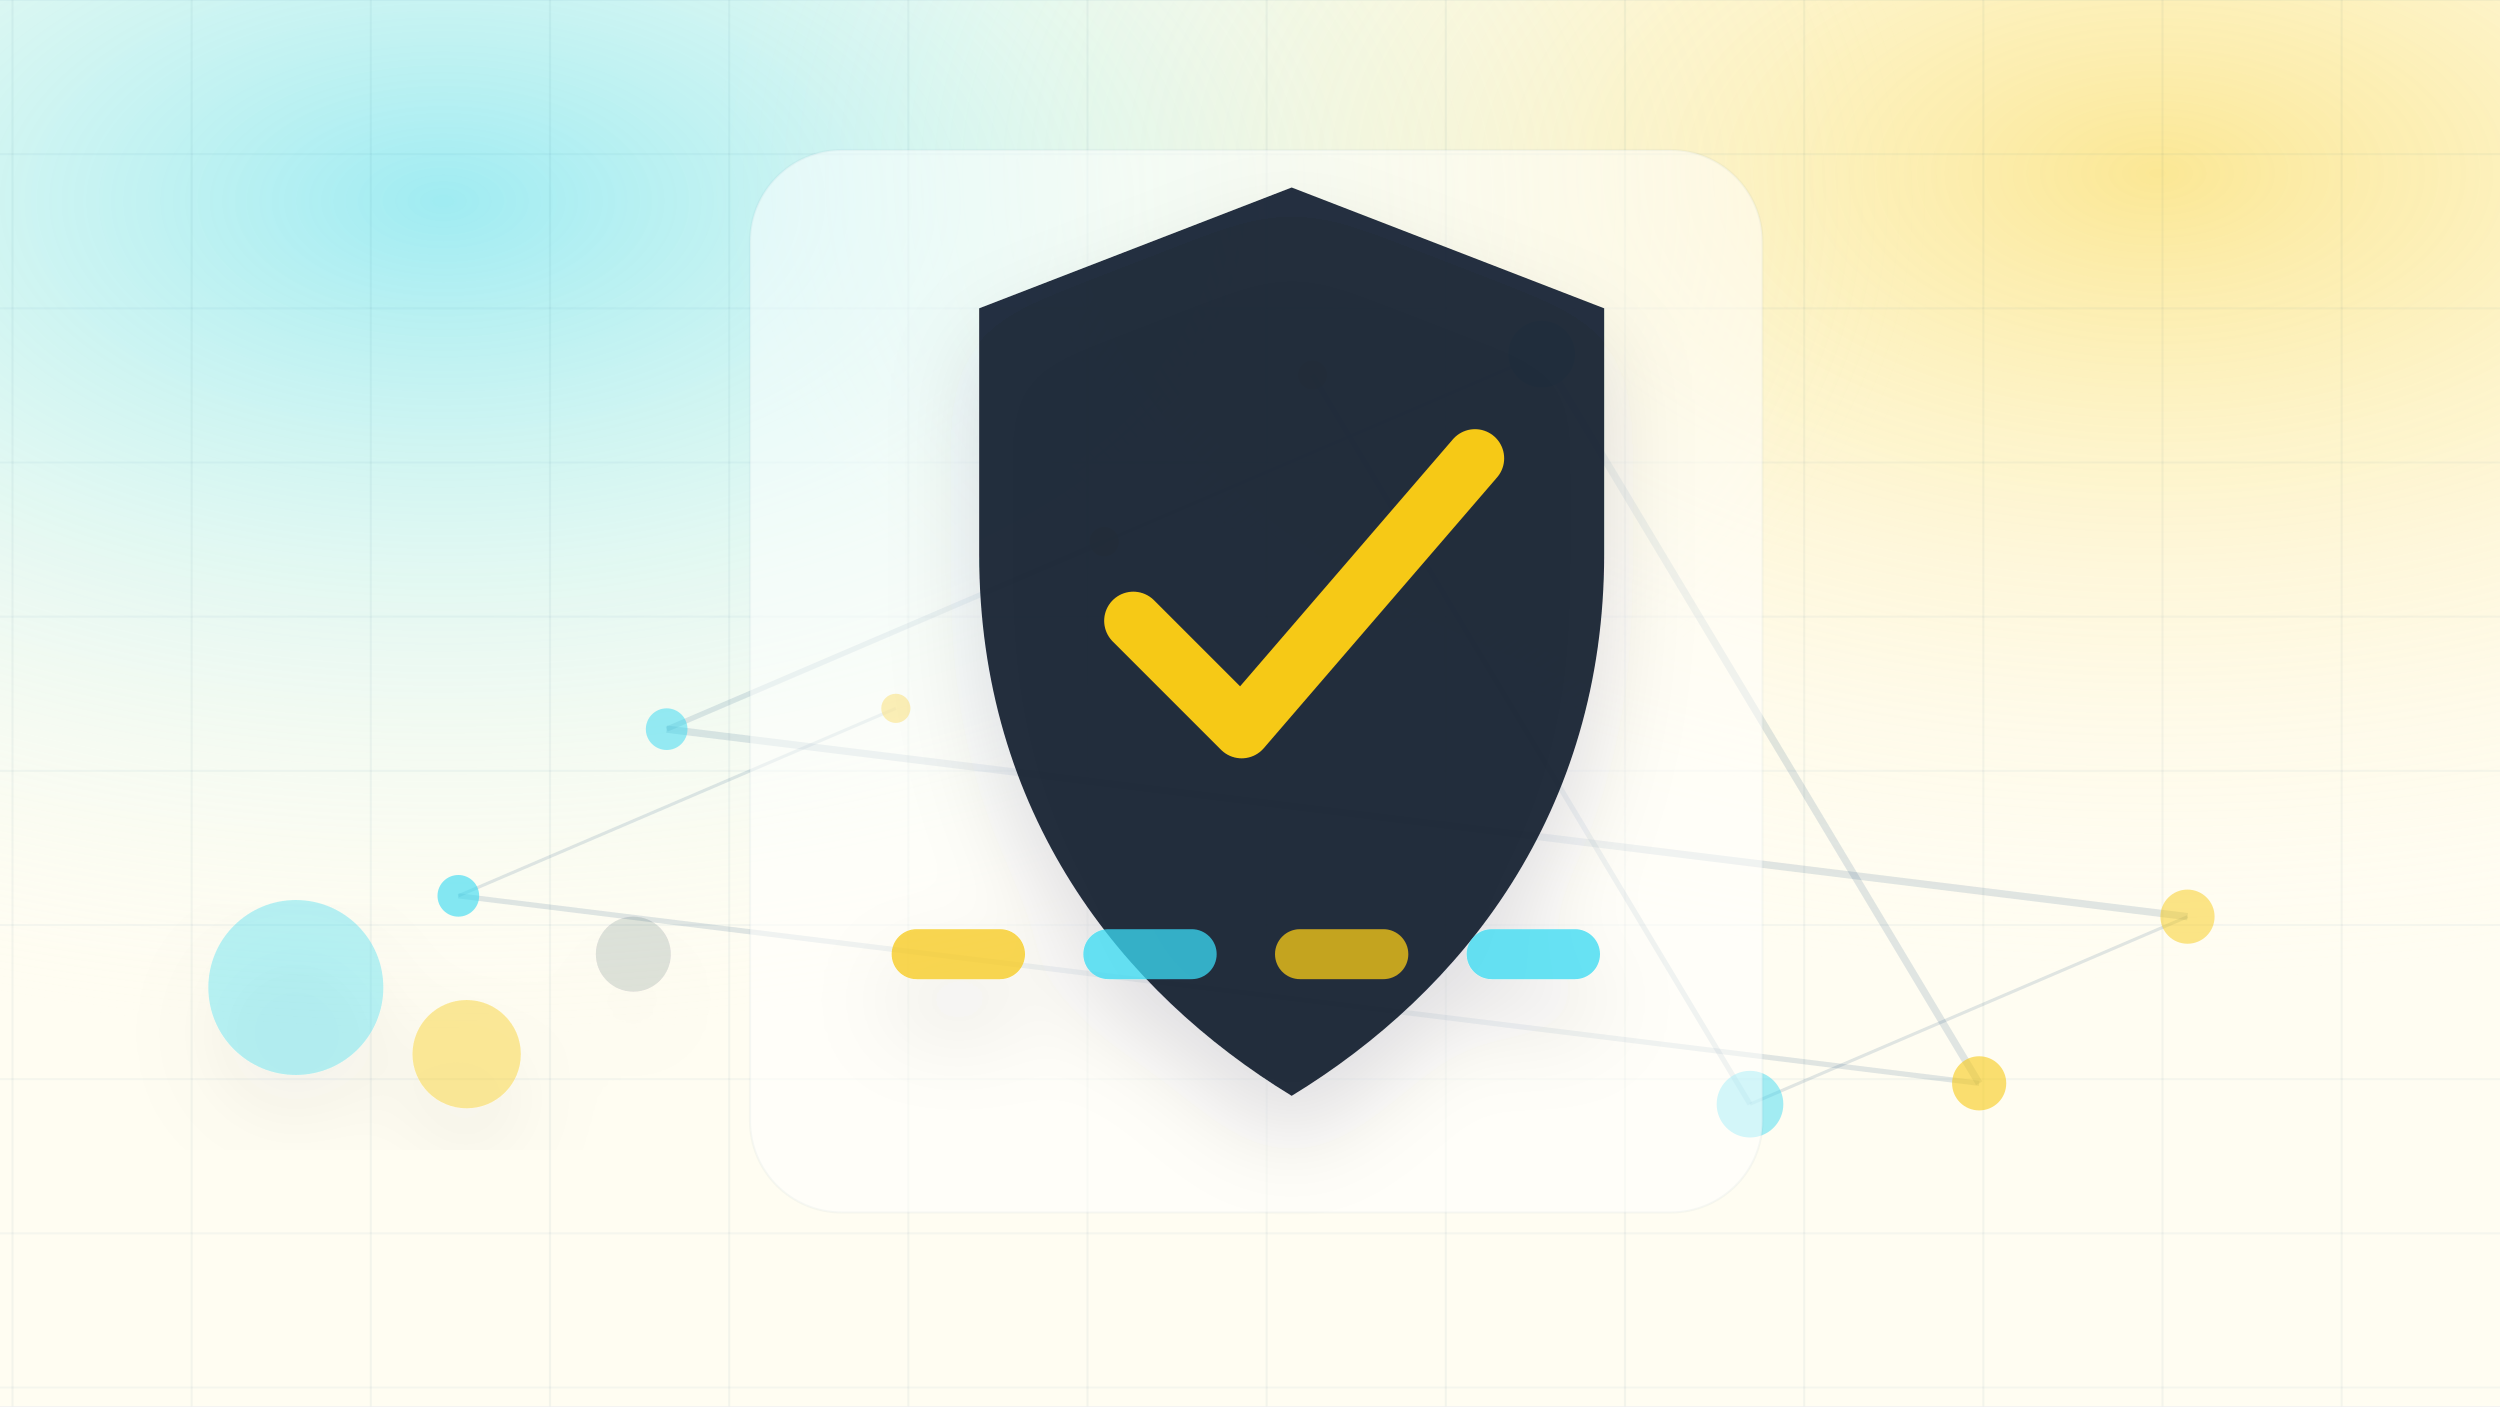
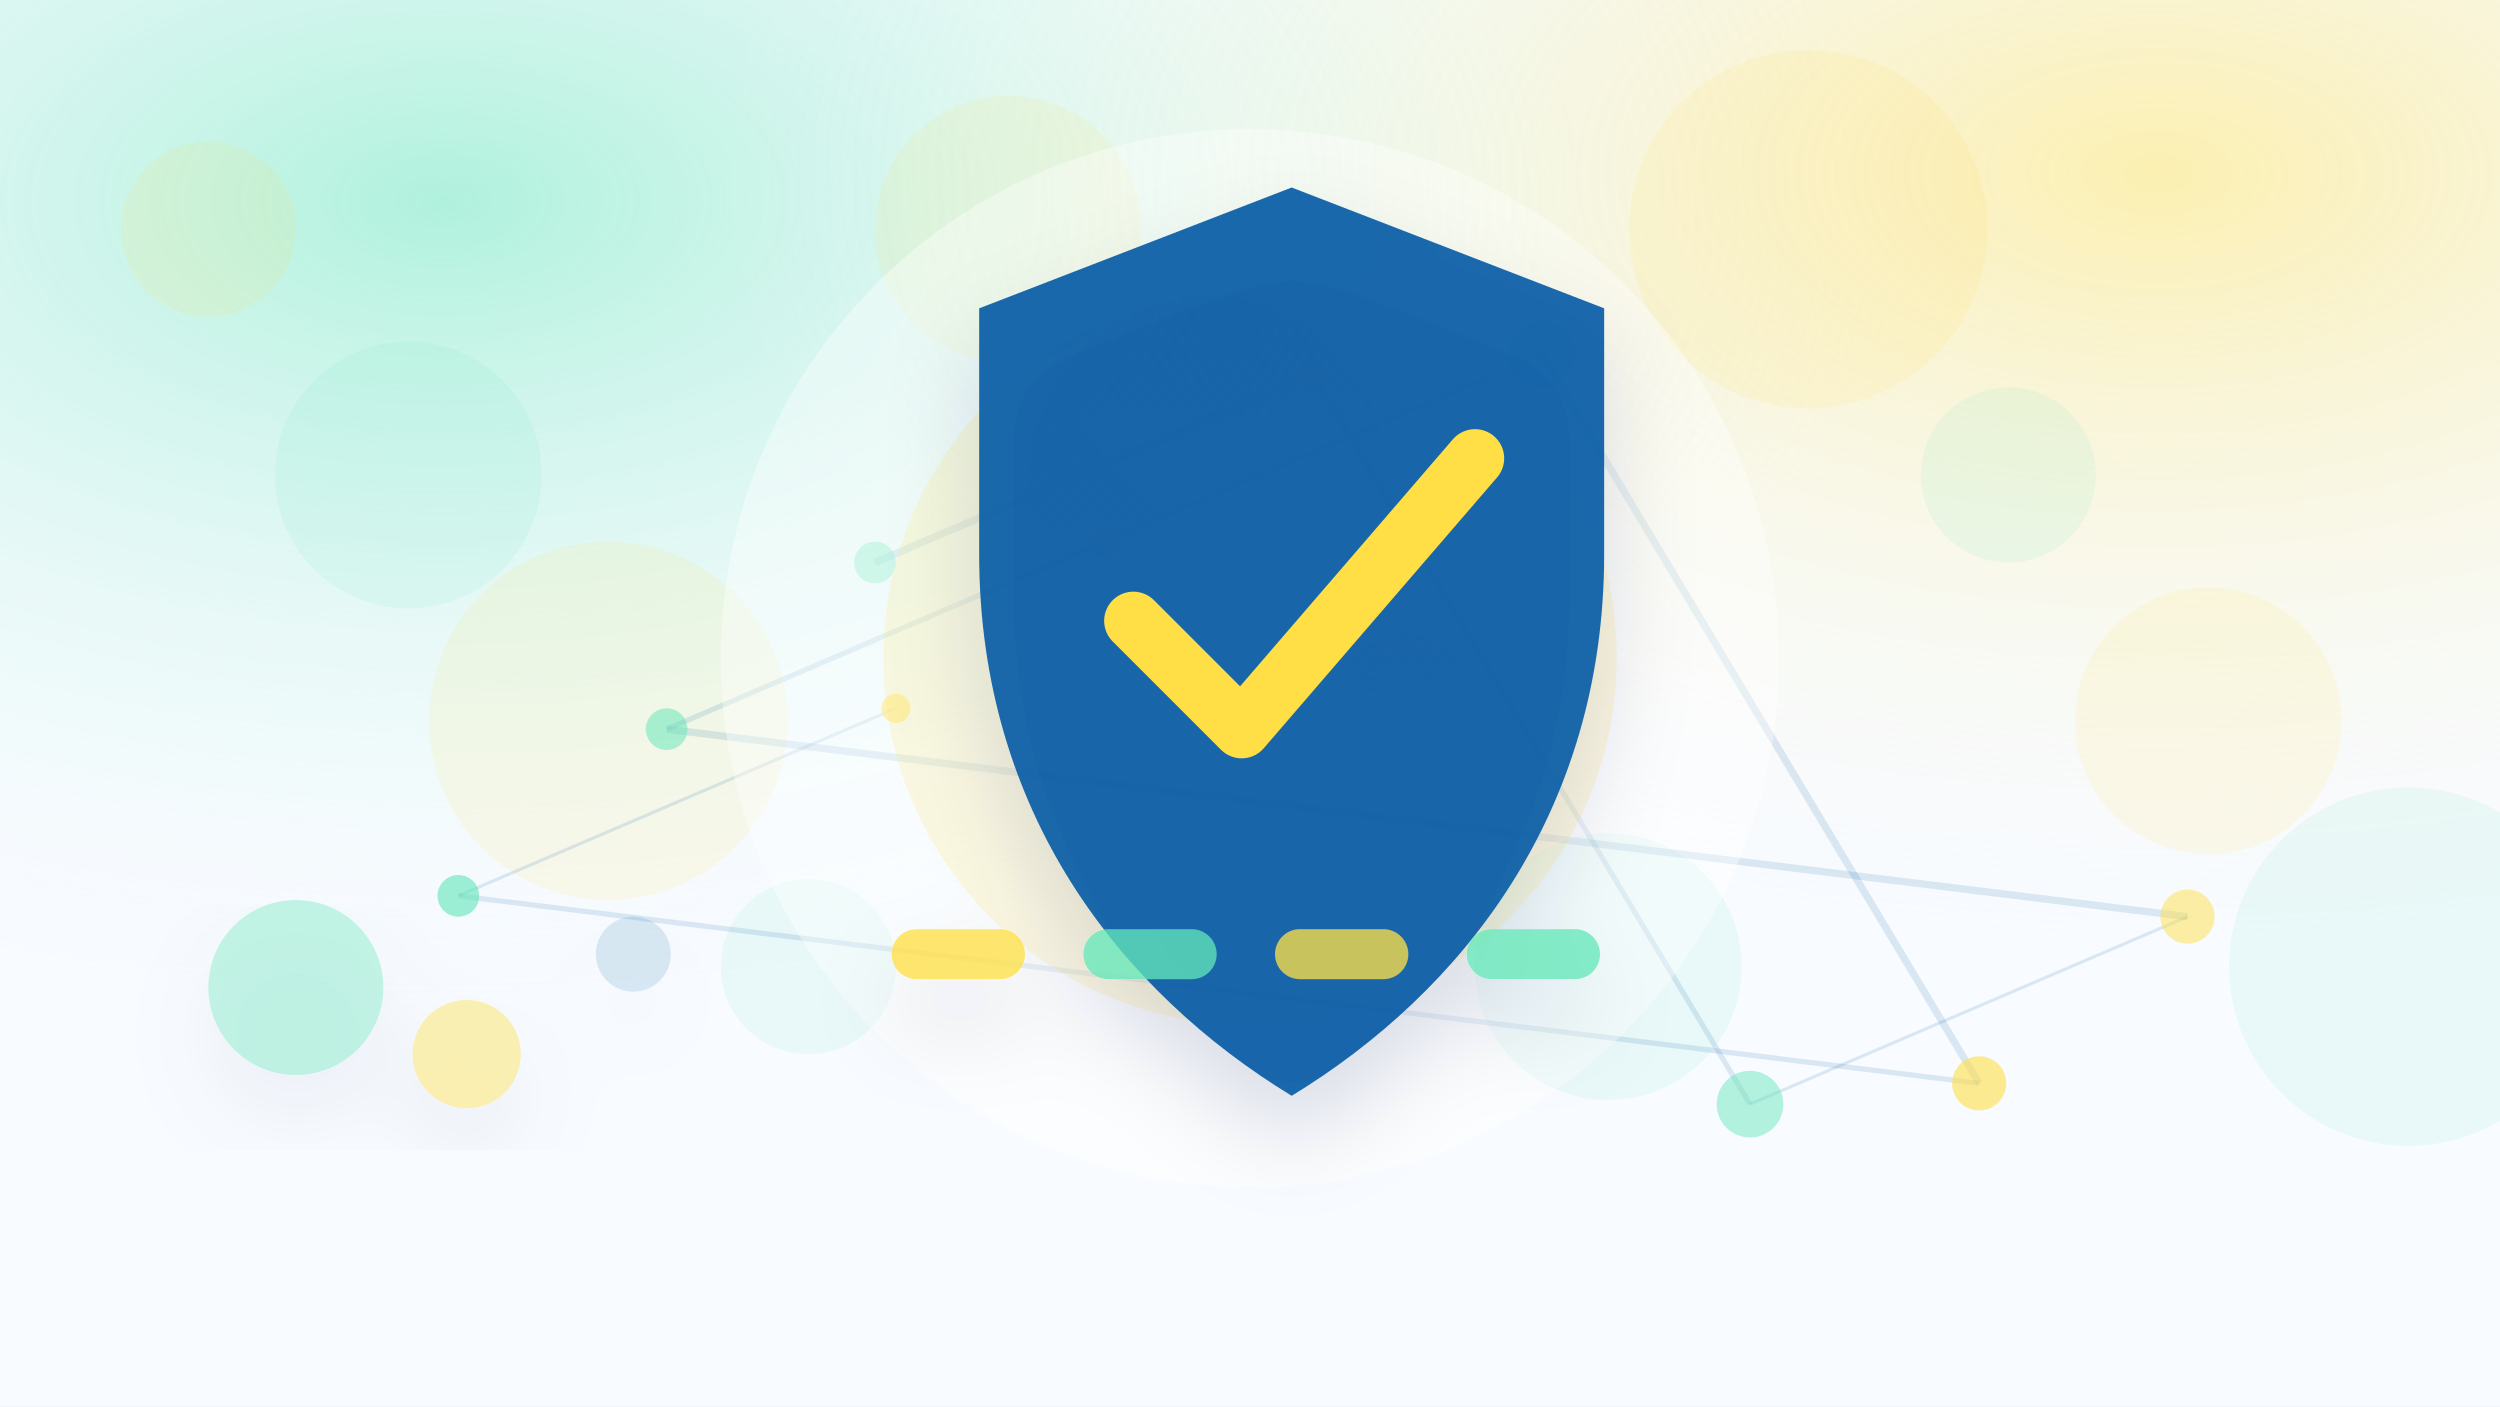
<svg xmlns="http://www.w3.org/2000/svg" width="1200" height="675" viewBox="0 0 1200 675" role="img" aria-labelledby="title desc">
  <defs>
    <radialGradient id="g1" cx="18%" cy="14%" r="60%">
-       <stop stop-color="#38d9f2" stop-opacity=".48" />
-       <stop offset="1" stop-color="#fffdf2" stop-opacity="0" />
+       <stop stop-color="#62e6b8" stop-opacity=".48" />
+       <stop offset="1" stop-color="#f8fbff" stop-opacity="0" />
    </radialGradient>
    <radialGradient id="g2" cx="86%" cy="12%" r="58%">
-       <stop stop-color="#f6c915" stop-opacity=".42" />
-       <stop offset="1" stop-color="#fffdf2" stop-opacity="0" />
+       <stop stop-color="#ffdf45" stop-opacity=".42" />
+       <stop offset="1" stop-color="#f8fbff" stop-opacity="0" />
    </radialGradient>
    <linearGradient id="split" x1="0" x2="1">
-       <stop stop-color="#fffdf2" />
+       <stop stop-color="#f8fbff" />
+       <stop offset=".55" stop-color="#f8fbff" />
      <stop offset=".55" stop-color="#fffdf2" />
-       <stop offset=".55" stop-color="#eef8ff" />
-       <stop offset="1" stop-color="#fff7d1" />
+       <stop offset="1" stop-color="#eef8ff" />
    </linearGradient>
    <filter id="shadow" x="-20%" y="-20%" width="140%" height="140%">
      <feDropShadow dx="0" dy="22" stdDeviation="22" flood-color="#12213a" flood-opacity=".14" />
    </filter>
  </defs>
-   <rect width="1200" height="675" fill="#fffdf2" />
+   <rect width="1200" height="675" fill="#f8fbff" />
  <rect width="1200" height="675" fill="url(#g1)" />
  <rect width="1200" height="675" fill="url(#g2)" />
  <g opacity=".9">
-     <path d="M-80 0V675" stroke="#164b7a" stroke-opacity=".055" />
-     <path d="M6 0V675" stroke="#164b7a" stroke-opacity=".055" />
-     <path d="M92 0V675" stroke="#164b7a" stroke-opacity=".055" />
-     <path d="M178 0V675" stroke="#164b7a" stroke-opacity=".055" />
-     <path d="M264 0V675" stroke="#164b7a" stroke-opacity=".055" />
-     <path d="M350 0V675" stroke="#164b7a" stroke-opacity=".055" />
-     <path d="M436 0V675" stroke="#164b7a" stroke-opacity=".055" />
-     <path d="M522 0V675" stroke="#164b7a" stroke-opacity=".055" />
-     <path d="M608 0V675" stroke="#164b7a" stroke-opacity=".055" />
-     <path d="M694 0V675" stroke="#164b7a" stroke-opacity=".055" />
-     <path d="M780 0V675" stroke="#164b7a" stroke-opacity=".055" />
-     <path d="M866 0V675" stroke="#164b7a" stroke-opacity=".055" />
-     <path d="M952 0V675" stroke="#164b7a" stroke-opacity=".055" />
-     <path d="M1038 0V675" stroke="#164b7a" stroke-opacity=".055" />
-     <path d="M1124 0V675" stroke="#164b7a" stroke-opacity=".055" />
-     <path d="M1210 0V675" stroke="#164b7a" stroke-opacity=".055" />
-     <path d="M1296 0V675" stroke="#164b7a" stroke-opacity=".055" />
-     <path d="M1382 0V675" stroke="#164b7a" stroke-opacity=".055" />
-     <path d="M0 0H1200" stroke="#164b7a" stroke-opacity=".045" />
-     <path d="M0 74H1200" stroke="#164b7a" stroke-opacity=".045" />
-     <path d="M0 148H1200" stroke="#164b7a" stroke-opacity=".045" />
-     <path d="M0 222H1200" stroke="#164b7a" stroke-opacity=".045" />
-     <path d="M0 296H1200" stroke="#164b7a" stroke-opacity=".045" />
-     <path d="M0 370H1200" stroke="#164b7a" stroke-opacity=".045" />
-     <path d="M0 444H1200" stroke="#164b7a" stroke-opacity=".045" />
-     <path d="M0 518H1200" stroke="#164b7a" stroke-opacity=".045" />
-     <path d="M0 592H1200" stroke="#164b7a" stroke-opacity=".045" />
-     <path d="M0 666H1200" stroke="#164b7a" stroke-opacity=".045" />
+     <circle cx="100" cy="110" r="42" fill="#ffdf45" opacity=".12" />
+     <circle cx="196" cy="228" r="64" fill="#62e6b8" opacity=".12" />
+     <circle cx="292" cy="346" r="86" fill="#ffdf45" opacity=".12" />
+     <circle cx="388" cy="464" r="42" fill="#62e6b8" opacity=".12" />
+     <circle cx="484" cy="110" r="64" fill="#ffdf45" opacity=".12" />
+     <circle cx="580" cy="228" r="86" fill="#62e6b8" opacity=".12" />
+     <circle cx="676" cy="346" r="42" fill="#ffdf45" opacity=".12" />
+     <circle cx="772" cy="464" r="64" fill="#62e6b8" opacity=".12" />
+     <circle cx="868" cy="110" r="86" fill="#ffdf45" opacity=".12" />
+     <circle cx="964" cy="228" r="42" fill="#62e6b8" opacity=".12" />
+     <circle cx="1060" cy="346" r="64" fill="#ffdf45" opacity=".12" />
+     <circle cx="1156" cy="464" r="86" fill="#62e6b8" opacity=".12" />
  </g>
  <g>
-     <line x1="430" y1="340" x2="220" y2="430" stroke="#164b7a" stroke-opacity=".13" stroke-width="1.5" />
-     <line x1="220" y1="430" x2="950" y2="520" stroke="#164b7a" stroke-opacity=".13" stroke-width="2.5" />
-     <line x1="950" y1="520" x2="740" y2="170" stroke="#164b7a" stroke-opacity=".13" stroke-width="3.5" />
-     <line x1="740" y1="170" x2="530" y2="260" stroke="#164b7a" stroke-opacity=".13" stroke-width="1.5" />
-     <line x1="530" y1="260" x2="320" y2="350" stroke="#164b7a" stroke-opacity=".13" stroke-width="2.5" />
-     <line x1="320" y1="350" x2="1050" y2="440" stroke="#164b7a" stroke-opacity=".13" stroke-width="3.5" />
-     <line x1="1050" y1="440" x2="840" y2="530" stroke="#164b7a" stroke-opacity=".13" stroke-width="1.5" />
-     <line x1="840" y1="530" x2="630" y2="180" stroke="#164b7a" stroke-opacity=".13" stroke-width="2.5" />
-     <circle cx="430" cy="340" r="7" fill="#f6c915" opacity="0.64" />
-     <circle cx="220" cy="430" r="10" fill="#38d9f2" opacity="0.615" />
-     <circle cx="950" cy="520" r="13" fill="#f6c915" opacity="0.59" />
-     <circle cx="740" cy="170" r="16" fill="#38d9f2" opacity="0.565" />
-     <circle cx="530" cy="260" r="7" fill="#f6c915" opacity="0.54" />
-     <circle cx="320" cy="350" r="10" fill="#38d9f2" opacity="0.515" />
-     <circle cx="1050" cy="440" r="13" fill="#f6c915" opacity="0.49" />
-     <circle cx="840" cy="530" r="16" fill="#38d9f2" opacity="0.465" />
-     <circle cx="630" cy="180" r="7" fill="#f6c915" opacity="0.44" />
+     <line x1="430" y1="340" x2="220" y2="430" stroke="#0f5fa8" stroke-opacity=".13" stroke-width="1.5" />
+     <line x1="220" y1="430" x2="950" y2="520" stroke="#0f5fa8" stroke-opacity=".13" stroke-width="2.5" />
+     <line x1="950" y1="520" x2="740" y2="170" stroke="#0f5fa8" stroke-opacity=".13" stroke-width="3.5" />
+     <line x1="740" y1="170" x2="530" y2="260" stroke="#0f5fa8" stroke-opacity=".13" stroke-width="1.5" />
+     <line x1="530" y1="260" x2="320" y2="350" stroke="#0f5fa8" stroke-opacity=".13" stroke-width="2.5" />
+     <line x1="320" y1="350" x2="1050" y2="440" stroke="#0f5fa8" stroke-opacity=".13" stroke-width="3.5" />
+     <line x1="1050" y1="440" x2="840" y2="530" stroke="#0f5fa8" stroke-opacity=".13" stroke-width="1.5" />
+     <line x1="840" y1="530" x2="630" y2="180" stroke="#0f5fa8" stroke-opacity=".13" stroke-width="2.5" />
+     <line x1="630" y1="180" x2="420" y2="270" stroke="#0f5fa8" stroke-opacity=".13" stroke-width="3.5" />
+     <circle cx="430" cy="340" r="7" fill="#ffdf45" opacity="0.64" />
+     <circle cx="220" cy="430" r="10" fill="#62e6b8" opacity="0.615" />
+     <circle cx="950" cy="520" r="13" fill="#ffdf45" opacity="0.59" />
+     <circle cx="740" cy="170" r="16" fill="#62e6b8" opacity="0.565" />
+     <circle cx="530" cy="260" r="7" fill="#ffdf45" opacity="0.54" />
+     <circle cx="320" cy="350" r="10" fill="#62e6b8" opacity="0.515" />
+     <circle cx="1050" cy="440" r="13" fill="#ffdf45" opacity="0.49" />
+     <circle cx="840" cy="530" r="16" fill="#62e6b8" opacity="0.465" />
+     <circle cx="630" cy="180" r="7" fill="#ffdf45" opacity="0.44" />
+     <circle cx="420" cy="270" r="10" fill="#62e6b8" opacity="0.415" />
  </g>
  <g transform="translate(-300 0)">
-     <rect x="660" y="72" width="486" height="510" rx="44" fill="#fff" opacity=".52" stroke="#164b7a" stroke-opacity=".08" />
+     <circle cx="900" cy="316" r="254" fill="#fff" opacity=".38" />
+     <circle cx="900" cy="316" r="176" fill="#ffdf45" opacity=".16" />
  </g>
  <g transform="translate(-300 0)" filter="url(#shadow)">
    <g transform="translate(728 90)">
-       <path d="M192 0 342 58v118c0 124-68 210-150 260C110 386 42 300 42 176V58L192 0Z" fill="#172033" opacity=".94" />
-       <path d="M116 208l52 52 112-130" fill="none" stroke="#f6c915" stroke-width="28" stroke-linecap="round" stroke-linejoin="round" />
+       <path d="M192 0 342 58v118c0 124-68 210-150 260C110 386 42 300 42 176V58L192 0Z" fill="#0f5fa8" opacity=".94" />
+       <path d="M116 208l52 52 112-130" fill="none" stroke="#ffdf45" stroke-width="28" stroke-linecap="round" stroke-linejoin="round" />
      <g transform="translate(0 356)">
-         <rect x="0" y="0" width="64" height="24" rx="12" fill="#f6c915" opacity=".76" />
-         <rect x="92" y="0" width="64" height="24" rx="12" fill="#38d9f2" opacity=".76" />
-         <rect x="184" y="0" width="64" height="24" rx="12" fill="#f6c915" opacity=".76" />
-         <rect x="276" y="0" width="64" height="24" rx="12" fill="#38d9f2" opacity=".76" />
+         <rect x="0" y="0" width="64" height="24" rx="12" fill="#ffdf45" opacity=".76" />
+         <rect x="92" y="0" width="64" height="24" rx="12" fill="#62e6b8" opacity=".76" />
+         <rect x="184" y="0" width="64" height="24" rx="12" fill="#ffdf45" opacity=".76" />
+         <rect x="276" y="0" width="64" height="24" rx="12" fill="#62e6b8" opacity=".76" />
      </g>
    </g>
  </g>
  <g filter="url(#shadow)" opacity=".82">
-     <circle cx="142" cy="474" r="42" fill="#38d9f2" opacity=".44" />
-     <circle cx="224" cy="506" r="26" fill="#f6c915" opacity=".5" />
-     <circle cx="304" cy="458" r="18" fill="#172033" opacity=".16" />
+     <circle cx="142" cy="474" r="42" fill="#62e6b8" opacity=".44" />
+     <circle cx="224" cy="506" r="26" fill="#ffdf45" opacity=".5" />
+     <circle cx="304" cy="458" r="18" fill="#0f5fa8" opacity=".16" />
  </g>
</svg>
